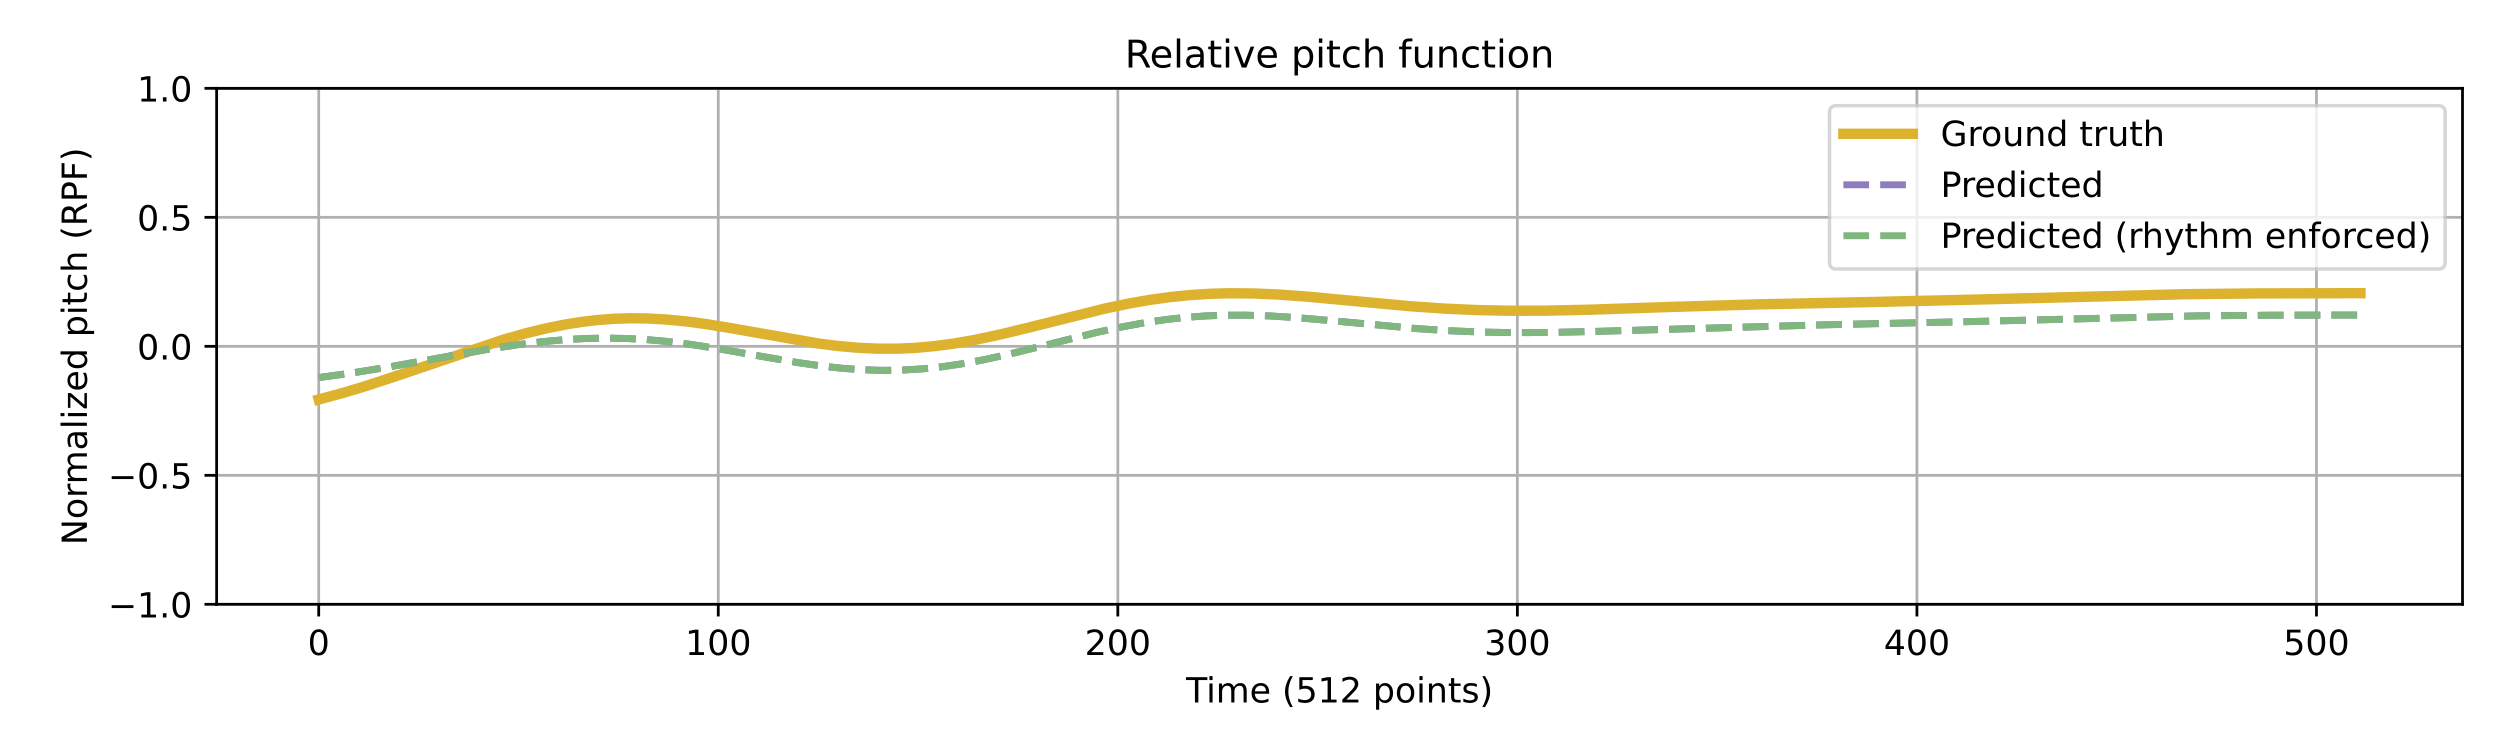
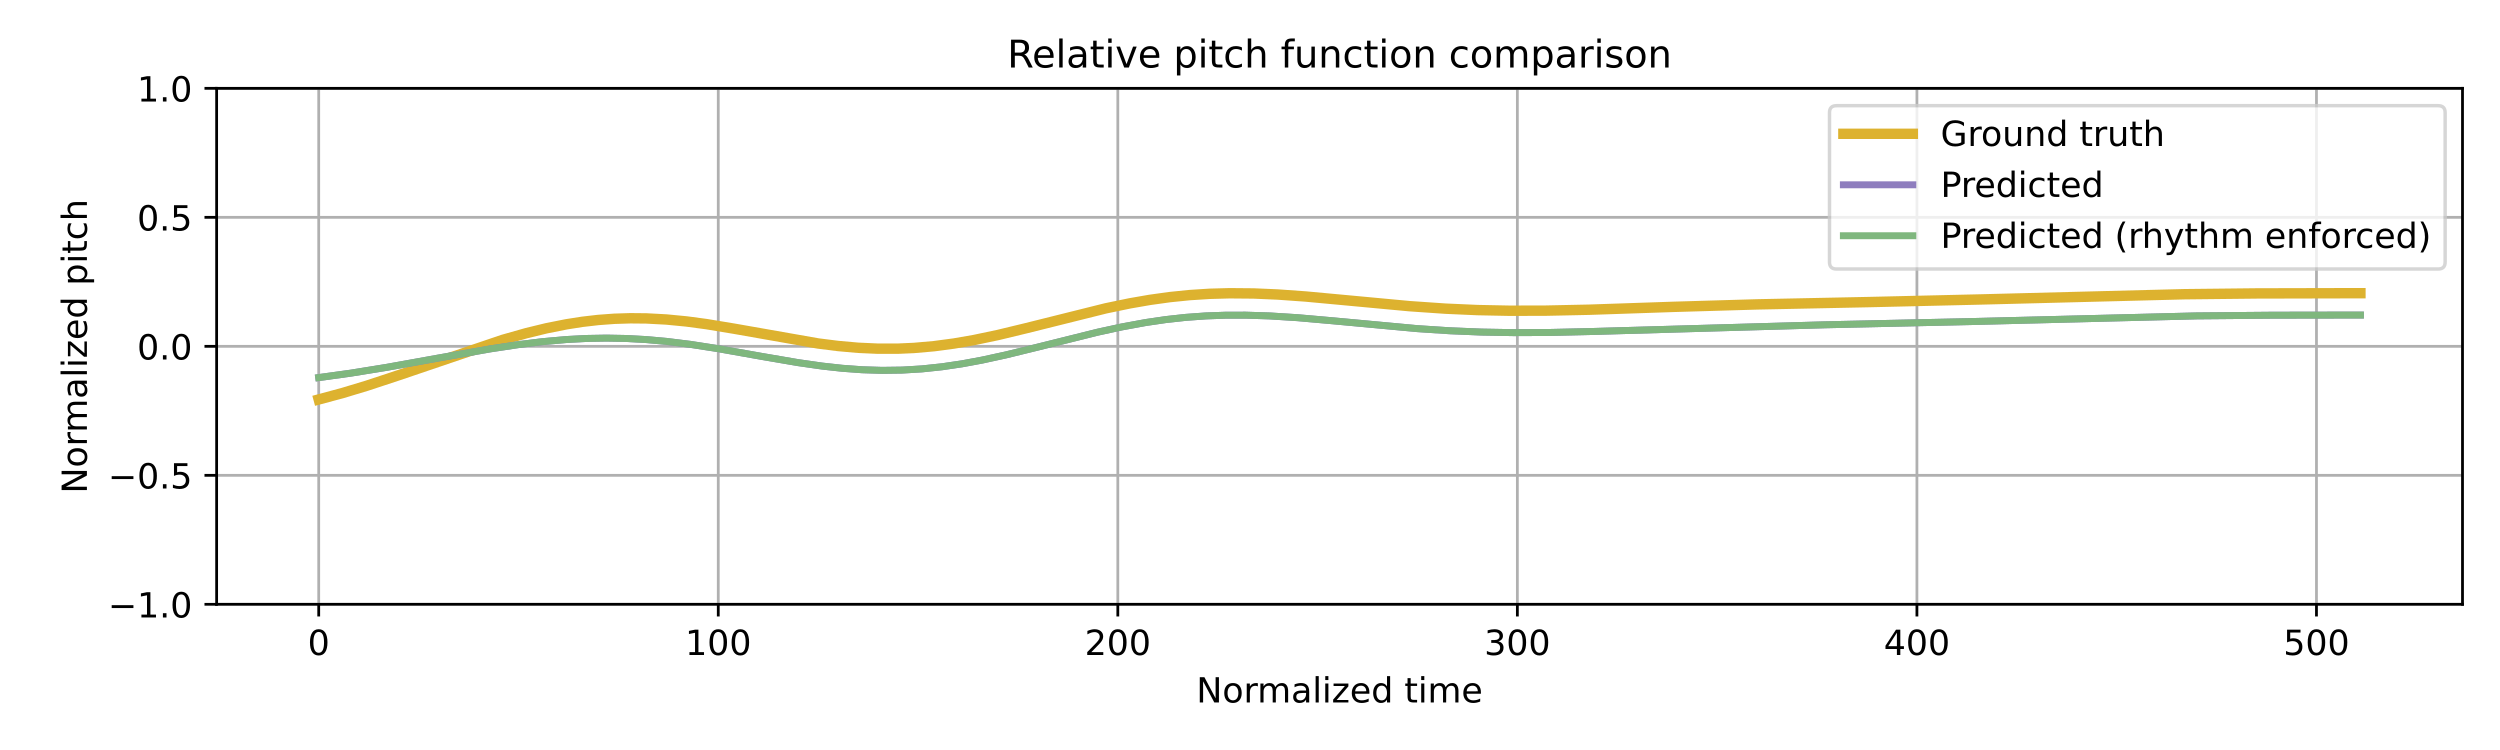
<svg xmlns="http://www.w3.org/2000/svg" xmlns:xlink="http://www.w3.org/1999/xlink" width="720pt" height="216pt" viewBox="0 0 720 216" version="1.1">
  <defs>
    <style type="text/css">*{stroke-linejoin: round; stroke-linecap: butt}</style>
  </defs>
  <g id="figure_1">
    <g id="patch_1">
      <path d="M 0 216  L 720 216  L 720 0  L 0 0  z " style="fill: #ffffff" />
    </g>
    <g id="axes_1">
      <g id="patch_2">
        <path d="M 62.39 174.04  L 709.2 174.04  L 709.2 25.44  L 62.39 25.44  z " style="fill: #ffffff" />
      </g>
      <g id="matplotlib.axis_1">
        <g id="xtick_1">
          <g id="line2d_1">
-             <path d="M 91.79 174.04  L 91.79 25.44  " clip-path="url(#p4e702e8327)" style="fill: none; stroke: #b0b0b0; stroke-width: 0.8; stroke-linecap: square" />
+             <path d="M 91.79 174.04  L 91.79 25.44  " clip-path="url(#pd044a31868)" style="fill: none; stroke: #b0b0b0; stroke-width: 0.8; stroke-linecap: square" />
          </g>
          <g id="line2d_2">
            <defs>
-               <path id="mba0b3859d7" d="M 0 0  L 0 3.5  " style="stroke: #000000; stroke-width: 0.8" />
-             </defs>
-             <g>
-               <use xlink:href="#mba0b3859d7" x="91.79" y="174.04" style="stroke: #000000; stroke-width: 0.8" />
+               <path id="m2a8ab12665" d="M 0 0  L 0 3.5  " style="stroke: #000000; stroke-width: 0.8" />
+             </defs>
+             <g>
+               <use xlink:href="#m2a8ab12665" x="91.79" y="174.04" style="stroke: #000000; stroke-width: 0.8" />
            </g>
          </g>
          <g id="text_1">
            <g transform="translate(88.60921 188.6384) scale(0.1 -0.1)">
              <defs>
                <path id="DejaVuSans-30" d="M 2034 4250  Q 1547 4250 1301 3770  Q 1056 3291 1056 2328  Q 1056 1369 1301 889  Q 1547 409 2034 409  Q 2525 409 2770 889  Q 3016 1369 3016 2328  Q 3016 3291 2770 3770  Q 2525 4250 2034 4250  z M 2034 4750  Q 2819 4750 3233 4129  Q 3647 3509 3647 2328  Q 3647 1150 3233 529  Q 2819 -91 2034 -91  Q 1250 -91 836 529  Q 422 1150 422 2328  Q 422 3509 836 4129  Q 1250 4750 2034 4750  z " transform="scale(0.015625)" />
              </defs>
              <use xlink:href="#DejaVuSans-30" />
            </g>
          </g>
        </g>
        <g id="xtick_2">
          <g id="line2d_3">
-             <path d="M 206.861 174.04  L 206.861 25.44  " clip-path="url(#p4e702e8327)" style="fill: none; stroke: #b0b0b0; stroke-width: 0.8; stroke-linecap: square" />
+             <path d="M 206.861 174.04  L 206.861 25.44  " clip-path="url(#pd044a31868)" style="fill: none; stroke: #b0b0b0; stroke-width: 0.8; stroke-linecap: square" />
          </g>
          <g id="line2d_4">
            <g>
-               <use xlink:href="#mba0b3859d7" x="206.861" y="174.04" style="stroke: #000000; stroke-width: 0.8" />
+               <use xlink:href="#m2a8ab12665" x="206.861" y="174.04" style="stroke: #000000; stroke-width: 0.8" />
            </g>
          </g>
          <g id="text_2">
            <g transform="translate(197.317 188.6384) scale(0.1 -0.1)">
              <defs>
                <path id="DejaVuSans-31" d="M 794 531  L 1825 531  L 1825 4091  L 703 3866  L 703 4441  L 1819 4666  L 2450 4666  L 2450 531  L 3481 531  L 3481 0  L 794 0  L 794 531  z " transform="scale(0.015625)" />
              </defs>
              <use xlink:href="#DejaVuSans-31" />
              <use xlink:href="#DejaVuSans-30" transform="translate(63.62305 0)" />
              <use xlink:href="#DejaVuSans-30" transform="translate(127.2461 0)" />
            </g>
          </g>
        </g>
        <g id="xtick_3">
          <g id="line2d_5">
-             <path d="M 321.931 174.04  L 321.931 25.44  " clip-path="url(#p4e702e8327)" style="fill: none; stroke: #b0b0b0; stroke-width: 0.8; stroke-linecap: square" />
+             <path d="M 321.931 174.04  L 321.931 25.44  " clip-path="url(#pd044a31868)" style="fill: none; stroke: #b0b0b0; stroke-width: 0.8; stroke-linecap: square" />
          </g>
          <g id="line2d_6">
            <g>
-               <use xlink:href="#mba0b3859d7" x="321.931" y="174.04" style="stroke: #000000; stroke-width: 0.8" />
+               <use xlink:href="#m2a8ab12665" x="321.931" y="174.04" style="stroke: #000000; stroke-width: 0.8" />
            </g>
          </g>
          <g id="text_3">
            <g transform="translate(312.3872 188.6384) scale(0.1 -0.1)">
              <defs>
                <path id="DejaVuSans-32" d="M 1228 531  L 3431 531  L 3431 0  L 469 0  L 469 531  Q 828 903 1448 1529  Q 2069 2156 2228 2338  Q 2531 2678 2651 2914  Q 2772 3150 2772 3378  Q 2772 3750 2511 3984  Q 2250 4219 1831 4219  Q 1534 4219 1204 4116  Q 875 4013 500 3803  L 500 4441  Q 881 4594 1212 4672  Q 1544 4750 1819 4750  Q 2544 4750 2975 4387  Q 3406 4025 3406 3419  Q 3406 3131 3298 2873  Q 3191 2616 2906 2266  Q 2828 2175 2409 1742  Q 1991 1309 1228 531  z " transform="scale(0.015625)" />
              </defs>
              <use xlink:href="#DejaVuSans-32" />
              <use xlink:href="#DejaVuSans-30" transform="translate(63.62305 0)" />
              <use xlink:href="#DejaVuSans-30" transform="translate(127.2461 0)" />
            </g>
          </g>
        </g>
        <g id="xtick_4">
          <g id="line2d_7">
-             <path d="M 437.001 174.04  L 437.001 25.44  " clip-path="url(#p4e702e8327)" style="fill: none; stroke: #b0b0b0; stroke-width: 0.8; stroke-linecap: square" />
+             <path d="M 437.001 174.04  L 437.001 25.44  " clip-path="url(#pd044a31868)" style="fill: none; stroke: #b0b0b0; stroke-width: 0.8; stroke-linecap: square" />
          </g>
          <g id="line2d_8">
            <g>
-               <use xlink:href="#mba0b3859d7" x="437.001" y="174.04" style="stroke: #000000; stroke-width: 0.8" />
+               <use xlink:href="#m2a8ab12665" x="437.001" y="174.04" style="stroke: #000000; stroke-width: 0.8" />
            </g>
          </g>
          <g id="text_4">
            <g transform="translate(427.4575 188.6384) scale(0.1 -0.1)">
              <defs>
                <path id="DejaVuSans-33" d="M 2597 2516  Q 3050 2419 3304 2112  Q 3559 1806 3559 1356  Q 3559 666 3084 287  Q 2609 -91 1734 -91  Q 1441 -91 1130 -33  Q 819 25 488 141  L 488 750  Q 750 597 1062 519  Q 1375 441 1716 441  Q 2309 441 2620 675  Q 2931 909 2931 1356  Q 2931 1769 2642 2001  Q 2353 2234 1838 2234  L 1294 2234  L 1294 2753  L 1863 2753  Q 2328 2753 2575 2939  Q 2822 3125 2822 3475  Q 2822 3834 2567 4026  Q 2313 4219 1838 4219  Q 1578 4219 1281 4162  Q 984 4106 628 3988  L 628 4550  Q 988 4650 1302 4700  Q 1616 4750 1894 4750  Q 2613 4750 3031 4423  Q 3450 4097 3450 3541  Q 3450 3153 3228 2886  Q 3006 2619 2597 2516  z " transform="scale(0.015625)" />
              </defs>
              <use xlink:href="#DejaVuSans-33" />
              <use xlink:href="#DejaVuSans-30" transform="translate(63.62305 0)" />
              <use xlink:href="#DejaVuSans-30" transform="translate(127.2461 0)" />
            </g>
          </g>
        </g>
        <g id="xtick_5">
          <g id="line2d_9">
-             <path d="M 552.072 174.04  L 552.072 25.44  " clip-path="url(#p4e702e8327)" style="fill: none; stroke: #b0b0b0; stroke-width: 0.8; stroke-linecap: square" />
+             <path d="M 552.072 174.04  L 552.072 25.44  " clip-path="url(#pd044a31868)" style="fill: none; stroke: #b0b0b0; stroke-width: 0.8; stroke-linecap: square" />
          </g>
          <g id="line2d_10">
            <g>
-               <use xlink:href="#mba0b3859d7" x="552.072" y="174.04" style="stroke: #000000; stroke-width: 0.8" />
+               <use xlink:href="#m2a8ab12665" x="552.072" y="174.04" style="stroke: #000000; stroke-width: 0.8" />
            </g>
          </g>
          <g id="text_5">
            <g transform="translate(542.5278 188.6384) scale(0.1 -0.1)">
              <defs>
                <path id="DejaVuSans-34" d="M 2419 4116  L 825 1625  L 2419 1625  L 2419 4116  z M 2253 4666  L 3047 4666  L 3047 1625  L 3713 1625  L 3713 1100  L 3047 1100  L 3047 0  L 2419 0  L 2419 1100  L 313 1100  L 313 1709  L 2253 4666  z " transform="scale(0.015625)" />
              </defs>
              <use xlink:href="#DejaVuSans-34" />
              <use xlink:href="#DejaVuSans-30" transform="translate(63.62305 0)" />
              <use xlink:href="#DejaVuSans-30" transform="translate(127.2461 0)" />
            </g>
          </g>
        </g>
        <g id="xtick_6">
          <g id="line2d_11">
-             <path d="M 667.142 174.04  L 667.142 25.44  " clip-path="url(#p4e702e8327)" style="fill: none; stroke: #b0b0b0; stroke-width: 0.8; stroke-linecap: square" />
+             <path d="M 667.142 174.04  L 667.142 25.44  " clip-path="url(#pd044a31868)" style="fill: none; stroke: #b0b0b0; stroke-width: 0.8; stroke-linecap: square" />
          </g>
          <g id="line2d_12">
            <g>
-               <use xlink:href="#mba0b3859d7" x="667.142" y="174.04" style="stroke: #000000; stroke-width: 0.8" />
+               <use xlink:href="#m2a8ab12665" x="667.142" y="174.04" style="stroke: #000000; stroke-width: 0.8" />
            </g>
          </g>
          <g id="text_6">
            <g transform="translate(657.5981 188.6384) scale(0.1 -0.1)">
              <defs>
                <path id="DejaVuSans-35" d="M 691 4666  L 3169 4666  L 3169 4134  L 1269 4134  L 1269 2991  Q 1406 3038 1543 3061  Q 1681 3084 1819 3084  Q 2600 3084 3056 2656  Q 3513 2228 3513 1497  Q 3513 744 3044 326  Q 2575 -91 1722 -91  Q 1428 -91 1123 -41  Q 819 9 494 109  L 494 744  Q 775 591 1075 516  Q 1375 441 1709 441  Q 2250 441 2565 725  Q 2881 1009 2881 1497  Q 2881 1984 2565 2268  Q 2250 2553 1709 2553  Q 1456 2553 1204 2497  Q 953 2441 691 2322  L 691 4666  z " transform="scale(0.015625)" />
              </defs>
              <use xlink:href="#DejaVuSans-35" />
              <use xlink:href="#DejaVuSans-30" transform="translate(63.62305 0)" />
              <use xlink:href="#DejaVuSans-30" transform="translate(127.2461 0)" />
            </g>
          </g>
        </g>
        <g id="text_7">
-           <g transform="translate(341.5817 202.3166) scale(0.1 -0.1)">
-             <defs>
-               <path id="DejaVuSans-54" d="M -19 4666  L 3928 4666  L 3928 4134  L 2272 4134  L 2272 0  L 1638 0  L 1638 4134  L -19 4134  L -19 4666  z " transform="scale(0.015625)" />
+           <g transform="translate(344.5544 202.3166) scale(0.1 -0.1)">
+             <defs>
+               <path id="DejaVuSans-4e" d="M 628 4666  L 1478 4666  L 3547 763  L 3547 4666  L 4159 4666  L 4159 0  L 3309 0  L 1241 3903  L 1241 0  L 628 0  L 628 4666  z " transform="scale(0.015625)" />
+               <path id="DejaVuSans-6f" d="M 1959 3097  Q 1497 3097 1228 2736  Q 959 2375 959 1747  Q 959 1119 1226 758  Q 1494 397 1959 397  Q 2419 397 2687 759  Q 2956 1122 2956 1747  Q 2956 2369 2687 2733  Q 2419 3097 1959 3097  z M 1959 3584  Q 2709 3584 3137 3096  Q 3566 2609 3566 1747  Q 3566 888 3137 398  Q 2709 -91 1959 -91  Q 1206 -91 779 398  Q 353 888 353 1747  Q 353 2609 779 3096  Q 1206 3584 1959 3584  z " transform="scale(0.015625)" />
+               <path id="DejaVuSans-72" d="M 2631 2963  Q 2534 3019 2420 3045  Q 2306 3072 2169 3072  Q 1681 3072 1420 2755  Q 1159 2438 1159 1844  L 1159 0  L 581 0  L 581 3500  L 1159 3500  L 1159 2956  Q 1341 3275 1631 3429  Q 1922 3584 2338 3584  Q 2397 3584 2469 3576  Q 2541 3569 2628 3553  L 2631 2963  z " transform="scale(0.015625)" />
+               <path id="DejaVuSans-6d" d="M 3328 2828  Q 3544 3216 3844 3400  Q 4144 3584 4550 3584  Q 5097 3584 5394 3201  Q 5691 2819 5691 2113  L 5691 0  L 5113 0  L 5113 2094  Q 5113 2597 4934 2840  Q 4756 3084 4391 3084  Q 3944 3084 3684 2787  Q 3425 2491 3425 1978  L 3425 0  L 2847 0  L 2847 2094  Q 2847 2600 2669 2842  Q 2491 3084 2119 3084  Q 1678 3084 1418 2786  Q 1159 2488 1159 1978  L 1159 0  L 581 0  L 581 3500  L 1159 3500  L 1159 2956  Q 1356 3278 1631 3431  Q 1906 3584 2284 3584  Q 2666 3584 2933 3390  Q 3200 3197 3328 2828  z " transform="scale(0.015625)" />
+               <path id="DejaVuSans-61" d="M 2194 1759  Q 1497 1759 1228 1600  Q 959 1441 959 1056  Q 959 750 1161 570  Q 1363 391 1709 391  Q 2188 391 2477 730  Q 2766 1069 2766 1631  L 2766 1759  L 2194 1759  z M 3341 1997  L 3341 0  L 2766 0  L 2766 531  Q 2569 213 2275 61  Q 1981 -91 1556 -91  Q 1019 -91 701 211  Q 384 513 384 1019  Q 384 1609 779 1909  Q 1175 2209 1959 2209  L 2766 2209  L 2766 2266  Q 2766 2663 2505 2880  Q 2244 3097 1772 3097  Q 1472 3097 1187 3025  Q 903 2953 641 2809  L 641 3341  Q 956 3463 1253 3523  Q 1550 3584 1831 3584  Q 2591 3584 2966 3190  Q 3341 2797 3341 1997  z " transform="scale(0.015625)" />
+               <path id="DejaVuSans-6c" d="M 603 4863  L 1178 4863  L 1178 0  L 603 0  L 603 4863  z " transform="scale(0.015625)" />
              <path id="DejaVuSans-69" d="M 603 3500  L 1178 3500  L 1178 0  L 603 0  L 603 3500  z M 603 4863  L 1178 4863  L 1178 4134  L 603 4134  L 603 4863  z " transform="scale(0.015625)" />
-               <path id="DejaVuSans-6d" d="M 3328 2828  Q 3544 3216 3844 3400  Q 4144 3584 4550 3584  Q 5097 3584 5394 3201  Q 5691 2819 5691 2113  L 5691 0  L 5113 0  L 5113 2094  Q 5113 2597 4934 2840  Q 4756 3084 4391 3084  Q 3944 3084 3684 2787  Q 3425 2491 3425 1978  L 3425 0  L 2847 0  L 2847 2094  Q 2847 2600 2669 2842  Q 2491 3084 2119 3084  Q 1678 3084 1418 2786  Q 1159 2488 1159 1978  L 1159 0  L 581 0  L 581 3500  L 1159 3500  L 1159 2956  Q 1356 3278 1631 3431  Q 1906 3584 2284 3584  Q 2666 3584 2933 3390  Q 3200 3197 3328 2828  z " transform="scale(0.015625)" />
+               <path id="DejaVuSans-7a" d="M 353 3500  L 3084 3500  L 3084 2975  L 922 459  L 3084 459  L 3084 0  L 275 0  L 275 525  L 2438 3041  L 353 3041  L 353 3500  z " transform="scale(0.015625)" />
              <path id="DejaVuSans-65" d="M 3597 1894  L 3597 1613  L 953 1613  Q 991 1019 1311 708  Q 1631 397 2203 397  Q 2534 397 2845 478  Q 3156 559 3463 722  L 3463 178  Q 3153 47 2828 -22  Q 2503 -91 2169 -91  Q 1331 -91 842 396  Q 353 884 353 1716  Q 353 2575 817 3079  Q 1281 3584 2069 3584  Q 2775 3584 3186 3129  Q 3597 2675 3597 1894  z M 3022 2063  Q 3016 2534 2758 2815  Q 2500 3097 2075 3097  Q 1594 3097 1305 2825  Q 1016 2553 972 2059  L 3022 2063  z " transform="scale(0.015625)" />
+               <path id="DejaVuSans-64" d="M 2906 2969  L 2906 4863  L 3481 4863  L 3481 0  L 2906 0  L 2906 525  Q 2725 213 2448 61  Q 2172 -91 1784 -91  Q 1150 -91 751 415  Q 353 922 353 1747  Q 353 2572 751 3078  Q 1150 3584 1784 3584  Q 2172 3584 2448 3432  Q 2725 3281 2906 2969  z M 947 1747  Q 947 1113 1208 752  Q 1469 391 1925 391  Q 2381 391 2643 752  Q 2906 1113 2906 1747  Q 2906 2381 2643 2742  Q 2381 3103 1925 3103  Q 1469 3103 1208 2742  Q 947 2381 947 1747  z " transform="scale(0.015625)" />
              <path id="DejaVuSans-20" transform="scale(0.015625)" />
-               <path id="DejaVuSans-28" d="M 1984 4856  Q 1566 4138 1362 3434  Q 1159 2731 1159 2009  Q 1159 1288 1364 580  Q 1569 -128 1984 -844  L 1484 -844  Q 1016 -109 783 600  Q 550 1309 550 2009  Q 550 2706 781 3412  Q 1013 4119 1484 4856  L 1984 4856  z " transform="scale(0.015625)" />
-               <path id="DejaVuSans-70" d="M 1159 525  L 1159 -1331  L 581 -1331  L 581 3500  L 1159 3500  L 1159 2969  Q 1341 3281 1617 3432  Q 1894 3584 2278 3584  Q 2916 3584 3314 3078  Q 3713 2572 3713 1747  Q 3713 922 3314 415  Q 2916 -91 2278 -91  Q 1894 -91 1617 61  Q 1341 213 1159 525  z M 3116 1747  Q 3116 2381 2855 2742  Q 2594 3103 2138 3103  Q 1681 3103 1420 2742  Q 1159 2381 1159 1747  Q 1159 1113 1420 752  Q 1681 391 2138 391  Q 2594 391 2855 752  Q 3116 1113 3116 1747  z " transform="scale(0.015625)" />
-               <path id="DejaVuSans-6f" d="M 1959 3097  Q 1497 3097 1228 2736  Q 959 2375 959 1747  Q 959 1119 1226 758  Q 1494 397 1959 397  Q 2419 397 2687 759  Q 2956 1122 2956 1747  Q 2956 2369 2687 2733  Q 2419 3097 1959 3097  z M 1959 3584  Q 2709 3584 3137 3096  Q 3566 2609 3566 1747  Q 3566 888 3137 398  Q 2709 -91 1959 -91  Q 1206 -91 779 398  Q 353 888 353 1747  Q 353 2609 779 3096  Q 1206 3584 1959 3584  z " transform="scale(0.015625)" />
-               <path id="DejaVuSans-6e" d="M 3513 2113  L 3513 0  L 2938 0  L 2938 2094  Q 2938 2591 2744 2837  Q 2550 3084 2163 3084  Q 1697 3084 1428 2787  Q 1159 2491 1159 1978  L 1159 0  L 581 0  L 581 3500  L 1159 3500  L 1159 2956  Q 1366 3272 1645 3428  Q 1925 3584 2291 3584  Q 2894 3584 3203 3211  Q 3513 2838 3513 2113  z " transform="scale(0.015625)" />
              <path id="DejaVuSans-74" d="M 1172 4494  L 1172 3500  L 2356 3500  L 2356 3053  L 1172 3053  L 1172 1153  Q 1172 725 1289 603  Q 1406 481 1766 481  L 2356 481  L 2356 0  L 1766 0  Q 1100 0 847 248  Q 594 497 594 1153  L 594 3053  L 172 3053  L 172 3500  L 594 3500  L 594 4494  L 1172 4494  z " transform="scale(0.015625)" />
-               <path id="DejaVuSans-73" d="M 2834 3397  L 2834 2853  Q 2591 2978 2328 3040  Q 2066 3103 1784 3103  Q 1356 3103 1142 2972  Q 928 2841 928 2578  Q 928 2378 1081 2264  Q 1234 2150 1697 2047  L 1894 2003  Q 2506 1872 2764 1633  Q 3022 1394 3022 966  Q 3022 478 2636 193  Q 2250 -91 1575 -91  Q 1294 -91 989 -36  Q 684 19 347 128  L 347 722  Q 666 556 975 473  Q 1284 391 1588 391  Q 1994 391 2212 530  Q 2431 669 2431 922  Q 2431 1156 2273 1281  Q 2116 1406 1581 1522  L 1381 1569  Q 847 1681 609 1914  Q 372 2147 372 2553  Q 372 3047 722 3315  Q 1072 3584 1716 3584  Q 2034 3584 2315 3537  Q 2597 3491 2834 3397  z " transform="scale(0.015625)" />
-               <path id="DejaVuSans-29" d="M 513 4856  L 1013 4856  Q 1481 4119 1714 3412  Q 1947 2706 1947 2009  Q 1947 1309 1714 600  Q 1481 -109 1013 -844  L 513 -844  Q 928 -128 1133 580  Q 1338 1288 1338 2009  Q 1338 2731 1133 3434  Q 928 4138 513 4856  z " transform="scale(0.015625)" />
-             </defs>
-             <use xlink:href="#DejaVuSans-54" />
-             <use xlink:href="#DejaVuSans-69" transform="translate(57.95898 0)" />
-             <use xlink:href="#DejaVuSans-6d" transform="translate(85.74219 0)" />
-             <use xlink:href="#DejaVuSans-65" transform="translate(183.1543 0)" />
-             <use xlink:href="#DejaVuSans-20" transform="translate(244.6777 0)" />
-             <use xlink:href="#DejaVuSans-28" transform="translate(276.4648 0)" />
-             <use xlink:href="#DejaVuSans-35" transform="translate(315.4785 0)" />
-             <use xlink:href="#DejaVuSans-31" transform="translate(379.1016 0)" />
-             <use xlink:href="#DejaVuSans-32" transform="translate(442.7246 0)" />
-             <use xlink:href="#DejaVuSans-20" transform="translate(506.3477 0)" />
-             <use xlink:href="#DejaVuSans-70" transform="translate(538.1348 0)" />
-             <use xlink:href="#DejaVuSans-6f" transform="translate(601.6113 0)" />
-             <use xlink:href="#DejaVuSans-69" transform="translate(662.793 0)" />
-             <use xlink:href="#DejaVuSans-6e" transform="translate(690.5762 0)" />
-             <use xlink:href="#DejaVuSans-74" transform="translate(753.9551 0)" />
-             <use xlink:href="#DejaVuSans-73" transform="translate(793.1641 0)" />
-             <use xlink:href="#DejaVuSans-29" transform="translate(845.2637 0)" />
+             </defs>
+             <use xlink:href="#DejaVuSans-4e" />
+             <use xlink:href="#DejaVuSans-6f" transform="translate(74.80469 0)" />
+             <use xlink:href="#DejaVuSans-72" transform="translate(135.9863 0)" />
+             <use xlink:href="#DejaVuSans-6d" transform="translate(175.3496 0)" />
+             <use xlink:href="#DejaVuSans-61" transform="translate(272.7617 0)" />
+             <use xlink:href="#DejaVuSans-6c" transform="translate(334.041 0)" />
+             <use xlink:href="#DejaVuSans-69" transform="translate(361.8242 0)" />
+             <use xlink:href="#DejaVuSans-7a" transform="translate(389.6074 0)" />
+             <use xlink:href="#DejaVuSans-65" transform="translate(442.0977 0)" />
+             <use xlink:href="#DejaVuSans-64" transform="translate(503.6211 0)" />
+             <use xlink:href="#DejaVuSans-20" transform="translate(567.0977 0)" />
+             <use xlink:href="#DejaVuSans-74" transform="translate(598.8848 0)" />
+             <use xlink:href="#DejaVuSans-69" transform="translate(638.0938 0)" />
+             <use xlink:href="#DejaVuSans-6d" transform="translate(665.877 0)" />
+             <use xlink:href="#DejaVuSans-65" transform="translate(763.2891 0)" />
          </g>
        </g>
      </g>
      <g id="matplotlib.axis_2">
        <g id="ytick_1">
          <g id="line2d_13">
-             <path d="M 62.39 174.04  L 709.2 174.04  " clip-path="url(#p4e702e8327)" style="fill: none; stroke: #b0b0b0; stroke-width: 0.8; stroke-linecap: square" />
+             <path d="M 62.39 174.04  L 709.2 174.04  " clip-path="url(#pd044a31868)" style="fill: none; stroke: #b0b0b0; stroke-width: 0.8; stroke-linecap: square" />
          </g>
          <g id="line2d_14">
            <defs>
-               <path id="m518d7febcf" d="M 0 0  L -3.5 0  " style="stroke: #000000; stroke-width: 0.8" />
-             </defs>
-             <g>
-               <use xlink:href="#m518d7febcf" x="62.39" y="174.04" style="stroke: #000000; stroke-width: 0.8" />
+               <path id="ma031abd3ac" d="M 0 0  L -3.5 0  " style="stroke: #000000; stroke-width: 0.8" />
+             </defs>
+             <g>
+               <use xlink:href="#ma031abd3ac" x="62.39" y="174.04" style="stroke: #000000; stroke-width: 0.8" />
            </g>
          </g>
          <g id="text_8">
            <g transform="translate(31.10719 177.8392) scale(0.1 -0.1)">
              <defs>
                <path id="DejaVuSans-2212" d="M 678 2272  L 4684 2272  L 4684 1741  L 678 1741  L 678 2272  z " transform="scale(0.015625)" />
                <path id="DejaVuSans-2e" d="M 684 794  L 1344 794  L 1344 0  L 684 0  L 684 794  z " transform="scale(0.015625)" />
              </defs>
              <use xlink:href="#DejaVuSans-2212" />
              <use xlink:href="#DejaVuSans-31" transform="translate(83.78906 0)" />
              <use xlink:href="#DejaVuSans-2e" transform="translate(147.4121 0)" />
              <use xlink:href="#DejaVuSans-30" transform="translate(179.1992 0)" />
            </g>
          </g>
        </g>
        <g id="ytick_2">
          <g id="line2d_15">
-             <path d="M 62.39 136.89  L 709.2 136.89  " clip-path="url(#p4e702e8327)" style="fill: none; stroke: #b0b0b0; stroke-width: 0.8; stroke-linecap: square" />
+             <path d="M 62.39 136.89  L 709.2 136.89  " clip-path="url(#pd044a31868)" style="fill: none; stroke: #b0b0b0; stroke-width: 0.8; stroke-linecap: square" />
          </g>
          <g id="line2d_16">
            <g>
-               <use xlink:href="#m518d7febcf" x="62.39" y="136.89" style="stroke: #000000; stroke-width: 0.8" />
+               <use xlink:href="#ma031abd3ac" x="62.39" y="136.89" style="stroke: #000000; stroke-width: 0.8" />
            </g>
          </g>
          <g id="text_9">
            <g transform="translate(31.10719 140.6892) scale(0.1 -0.1)">
              <use xlink:href="#DejaVuSans-2212" />
              <use xlink:href="#DejaVuSans-30" transform="translate(83.78906 0)" />
              <use xlink:href="#DejaVuSans-2e" transform="translate(147.4121 0)" />
              <use xlink:href="#DejaVuSans-35" transform="translate(179.1992 0)" />
            </g>
          </g>
        </g>
        <g id="ytick_3">
          <g id="line2d_17">
-             <path d="M 62.39 99.74  L 709.2 99.74  " clip-path="url(#p4e702e8327)" style="fill: none; stroke: #b0b0b0; stroke-width: 0.8; stroke-linecap: square" />
+             <path d="M 62.39 99.74  L 709.2 99.74  " clip-path="url(#pd044a31868)" style="fill: none; stroke: #b0b0b0; stroke-width: 0.8; stroke-linecap: square" />
          </g>
          <g id="line2d_18">
            <g>
-               <use xlink:href="#m518d7febcf" x="62.39" y="99.74" style="stroke: #000000; stroke-width: 0.8" />
+               <use xlink:href="#ma031abd3ac" x="62.39" y="99.74" style="stroke: #000000; stroke-width: 0.8" />
            </g>
          </g>
          <g id="text_10">
            <g transform="translate(39.48687 103.5392) scale(0.1 -0.1)">
              <use xlink:href="#DejaVuSans-30" />
              <use xlink:href="#DejaVuSans-2e" transform="translate(63.62305 0)" />
              <use xlink:href="#DejaVuSans-30" transform="translate(95.41016 0)" />
            </g>
          </g>
        </g>
        <g id="ytick_4">
          <g id="line2d_19">
-             <path d="M 62.39 62.59  L 709.2 62.59  " clip-path="url(#p4e702e8327)" style="fill: none; stroke: #b0b0b0; stroke-width: 0.8; stroke-linecap: square" />
+             <path d="M 62.39 62.59  L 709.2 62.59  " clip-path="url(#pd044a31868)" style="fill: none; stroke: #b0b0b0; stroke-width: 0.8; stroke-linecap: square" />
          </g>
          <g id="line2d_20">
            <g>
-               <use xlink:href="#m518d7febcf" x="62.39" y="62.59" style="stroke: #000000; stroke-width: 0.8" />
+               <use xlink:href="#ma031abd3ac" x="62.39" y="62.59" style="stroke: #000000; stroke-width: 0.8" />
            </g>
          </g>
          <g id="text_11">
            <g transform="translate(39.48687 66.38922) scale(0.1 -0.1)">
              <use xlink:href="#DejaVuSans-30" />
              <use xlink:href="#DejaVuSans-2e" transform="translate(63.62305 0)" />
              <use xlink:href="#DejaVuSans-35" transform="translate(95.41016 0)" />
            </g>
          </g>
        </g>
        <g id="ytick_5">
          <g id="line2d_21">
-             <path d="M 62.39 25.44  L 709.2 25.44  " clip-path="url(#p4e702e8327)" style="fill: none; stroke: #b0b0b0; stroke-width: 0.8; stroke-linecap: square" />
+             <path d="M 62.39 25.44  L 709.2 25.44  " clip-path="url(#pd044a31868)" style="fill: none; stroke: #b0b0b0; stroke-width: 0.8; stroke-linecap: square" />
          </g>
          <g id="line2d_22">
            <g>
-               <use xlink:href="#m518d7febcf" x="62.39" y="25.44" style="stroke: #000000; stroke-width: 0.8" />
+               <use xlink:href="#ma031abd3ac" x="62.39" y="25.44" style="stroke: #000000; stroke-width: 0.8" />
            </g>
          </g>
          <g id="text_12">
            <g transform="translate(39.48687 29.23922) scale(0.1 -0.1)">
              <use xlink:href="#DejaVuSans-31" />
              <use xlink:href="#DejaVuSans-2e" transform="translate(63.62305 0)" />
              <use xlink:href="#DejaVuSans-30" transform="translate(95.41016 0)" />
            </g>
          </g>
        </g>
        <g id="text_13">
-           <g transform="translate(25.0275 156.9814) rotate(-90) scale(0.1 -0.1)">
-             <defs>
-               <path id="DejaVuSans-4e" d="M 628 4666  L 1478 4666  L 3547 763  L 3547 4666  L 4159 4666  L 4159 0  L 3309 0  L 1241 3903  L 1241 0  L 628 0  L 628 4666  z " transform="scale(0.015625)" />
-               <path id="DejaVuSans-72" d="M 2631 2963  Q 2534 3019 2420 3045  Q 2306 3072 2169 3072  Q 1681 3072 1420 2755  Q 1159 2438 1159 1844  L 1159 0  L 581 0  L 581 3500  L 1159 3500  L 1159 2956  Q 1341 3275 1631 3429  Q 1922 3584 2338 3584  Q 2397 3584 2469 3576  Q 2541 3569 2628 3553  L 2631 2963  z " transform="scale(0.015625)" />
-               <path id="DejaVuSans-61" d="M 2194 1759  Q 1497 1759 1228 1600  Q 959 1441 959 1056  Q 959 750 1161 570  Q 1363 391 1709 391  Q 2188 391 2477 730  Q 2766 1069 2766 1631  L 2766 1759  L 2194 1759  z M 3341 1997  L 3341 0  L 2766 0  L 2766 531  Q 2569 213 2275 61  Q 1981 -91 1556 -91  Q 1019 -91 701 211  Q 384 513 384 1019  Q 384 1609 779 1909  Q 1175 2209 1959 2209  L 2766 2209  L 2766 2266  Q 2766 2663 2505 2880  Q 2244 3097 1772 3097  Q 1472 3097 1187 3025  Q 903 2953 641 2809  L 641 3341  Q 956 3463 1253 3523  Q 1550 3584 1831 3584  Q 2591 3584 2966 3190  Q 3341 2797 3341 1997  z " transform="scale(0.015625)" />
-               <path id="DejaVuSans-6c" d="M 603 4863  L 1178 4863  L 1178 0  L 603 0  L 603 4863  z " transform="scale(0.015625)" />
-               <path id="DejaVuSans-7a" d="M 353 3500  L 3084 3500  L 3084 2975  L 922 459  L 3084 459  L 3084 0  L 275 0  L 275 525  L 2438 3041  L 353 3041  L 353 3500  z " transform="scale(0.015625)" />
-               <path id="DejaVuSans-64" d="M 2906 2969  L 2906 4863  L 3481 4863  L 3481 0  L 2906 0  L 2906 525  Q 2725 213 2448 61  Q 2172 -91 1784 -91  Q 1150 -91 751 415  Q 353 922 353 1747  Q 353 2572 751 3078  Q 1150 3584 1784 3584  Q 2172 3584 2448 3432  Q 2725 3281 2906 2969  z M 947 1747  Q 947 1113 1208 752  Q 1469 391 1925 391  Q 2381 391 2643 752  Q 2906 1113 2906 1747  Q 2906 2381 2643 2742  Q 2381 3103 1925 3103  Q 1469 3103 1208 2742  Q 947 2381 947 1747  z " transform="scale(0.015625)" />
+           <g transform="translate(25.0275 142.1259) rotate(-90) scale(0.1 -0.1)">
+             <defs>
+               <path id="DejaVuSans-70" d="M 1159 525  L 1159 -1331  L 581 -1331  L 581 3500  L 1159 3500  L 1159 2969  Q 1341 3281 1617 3432  Q 1894 3584 2278 3584  Q 2916 3584 3314 3078  Q 3713 2572 3713 1747  Q 3713 922 3314 415  Q 2916 -91 2278 -91  Q 1894 -91 1617 61  Q 1341 213 1159 525  z M 3116 1747  Q 3116 2381 2855 2742  Q 2594 3103 2138 3103  Q 1681 3103 1420 2742  Q 1159 2381 1159 1747  Q 1159 1113 1420 752  Q 1681 391 2138 391  Q 2594 391 2855 752  Q 3116 1113 3116 1747  z " transform="scale(0.015625)" />
              <path id="DejaVuSans-63" d="M 3122 3366  L 3122 2828  Q 2878 2963 2633 3030  Q 2388 3097 2138 3097  Q 1578 3097 1268 2742  Q 959 2388 959 1747  Q 959 1106 1268 751  Q 1578 397 2138 397  Q 2388 397 2633 464  Q 2878 531 3122 666  L 3122 134  Q 2881 22 2623 -34  Q 2366 -91 2075 -91  Q 1284 -91 818 406  Q 353 903 353 1747  Q 353 2603 823 3093  Q 1294 3584 2113 3584  Q 2378 3584 2631 3529  Q 2884 3475 3122 3366  z " transform="scale(0.015625)" />
              <path id="DejaVuSans-68" d="M 3513 2113  L 3513 0  L 2938 0  L 2938 2094  Q 2938 2591 2744 2837  Q 2550 3084 2163 3084  Q 1697 3084 1428 2787  Q 1159 2491 1159 1978  L 1159 0  L 581 0  L 581 4863  L 1159 4863  L 1159 2956  Q 1366 3272 1645 3428  Q 1925 3584 2291 3584  Q 2894 3584 3203 3211  Q 3513 2838 3513 2113  z " transform="scale(0.015625)" />
-               <path id="DejaVuSans-52" d="M 2841 2188  Q 3044 2119 3236 1894  Q 3428 1669 3622 1275  L 4263 0  L 3584 0  L 2988 1197  Q 2756 1666 2539 1819  Q 2322 1972 1947 1972  L 1259 1972  L 1259 0  L 628 0  L 628 4666  L 2053 4666  Q 2853 4666 3247 4331  Q 3641 3997 3641 3322  Q 3641 2881 3436 2590  Q 3231 2300 2841 2188  z M 1259 4147  L 1259 2491  L 2053 2491  Q 2509 2491 2742 2702  Q 2975 2913 2975 3322  Q 2975 3731 2742 3939  Q 2509 4147 2053 4147  L 1259 4147  z " transform="scale(0.015625)" />
-               <path id="DejaVuSans-50" d="M 1259 4147  L 1259 2394  L 2053 2394  Q 2494 2394 2734 2622  Q 2975 2850 2975 3272  Q 2975 3691 2734 3919  Q 2494 4147 2053 4147  L 1259 4147  z M 628 4666  L 2053 4666  Q 2838 4666 3239 4311  Q 3641 3956 3641 3272  Q 3641 2581 3239 2228  Q 2838 1875 2053 1875  L 1259 1875  L 1259 0  L 628 0  L 628 4666  z " transform="scale(0.015625)" />
-               <path id="DejaVuSans-46" d="M 628 4666  L 3309 4666  L 3309 4134  L 1259 4134  L 1259 2759  L 3109 2759  L 3109 2228  L 1259 2228  L 1259 0  L 628 0  L 628 4666  z " transform="scale(0.015625)" />
            </defs>
            <use xlink:href="#DejaVuSans-4e" />
            <use xlink:href="#DejaVuSans-6f" transform="translate(74.80469 0)" />
            <use xlink:href="#DejaVuSans-72" transform="translate(135.9863 0)" />
            <use xlink:href="#DejaVuSans-6d" transform="translate(175.3496 0)" />
            <use xlink:href="#DejaVuSans-61" transform="translate(272.7617 0)" />
            <use xlink:href="#DejaVuSans-6c" transform="translate(334.041 0)" />
            <use xlink:href="#DejaVuSans-69" transform="translate(361.8242 0)" />
            <use xlink:href="#DejaVuSans-7a" transform="translate(389.6074 0)" />
            <use xlink:href="#DejaVuSans-65" transform="translate(442.0977 0)" />
            <use xlink:href="#DejaVuSans-64" transform="translate(503.6211 0)" />
            <use xlink:href="#DejaVuSans-20" transform="translate(567.0977 0)" />
            <use xlink:href="#DejaVuSans-70" transform="translate(598.8848 0)" />
            <use xlink:href="#DejaVuSans-69" transform="translate(662.3613 0)" />
            <use xlink:href="#DejaVuSans-74" transform="translate(690.1445 0)" />
            <use xlink:href="#DejaVuSans-63" transform="translate(729.3535 0)" />
            <use xlink:href="#DejaVuSans-68" transform="translate(784.334 0)" />
-             <use xlink:href="#DejaVuSans-20" transform="translate(847.7129 0)" />
-             <use xlink:href="#DejaVuSans-28" transform="translate(879.5 0)" />
-             <use xlink:href="#DejaVuSans-52" transform="translate(918.5137 0)" />
-             <use xlink:href="#DejaVuSans-50" transform="translate(987.9961 0)" />
-             <use xlink:href="#DejaVuSans-46" transform="translate(1048.299 0)" />
-             <use xlink:href="#DejaVuSans-29" transform="translate(1105.818 0)" />
          </g>
        </g>
      </g>
      <g id="line2d_23">
-         <path d="M 91.79 115.042  L 98.695 113.182  L 105.599 111.101  L 114.805 108.064  L 144.723 97.896  L 151.627 95.941  L 157.381 94.544  L 163.134 93.397  L 167.737 92.677  L 172.34 92.146  L 176.942 91.807  L 181.545 91.662  L 186.148 91.707  L 191.902 92.014  L 197.655 92.571  L 203.409 93.34  L 211.464 94.672  L 235.628 98.924  L 241.382 99.65  L 247.135 100.161  L 252.889 100.423  L 258.642 100.416  L 263.245 100.209  L 268.999 99.702  L 274.752 98.935  L 280.506 97.935  L 287.41 96.483  L 295.465 94.541  L 318.479 88.8  L 325.383 87.369  L 331.137 86.368  L 336.89 85.569  L 342.644 84.984  L 348.397 84.615  L 354.151 84.457  L 361.055 84.519  L 367.959 84.818  L 376.014 85.393  L 387.521 86.46  L 405.932 88.177  L 416.289 88.893  L 425.494 89.302  L 434.7 89.49  L 445.056 89.469  L 457.714 89.198  L 481.879 88.377  L 506.043 87.664  L 538.263 86.998  L 570.483 86.242  L 629.169 84.735  L 649.881 84.507  L 678.649 84.438  L 679.8 84.438  L 679.8 84.438  " clip-path="url(#p4e702e8327)" style="fill: none; stroke: #ddb22f; stroke-width: 3; stroke-linecap: square" />
+         <path d="M 91.79 115.042  L 98.695 113.182  L 105.599 111.101  L 114.805 108.064  L 144.723 97.896  L 151.627 95.941  L 157.381 94.544  L 163.134 93.397  L 167.737 92.677  L 172.34 92.146  L 176.942 91.807  L 181.545 91.662  L 186.148 91.707  L 191.902 92.014  L 197.655 92.571  L 203.409 93.34  L 211.464 94.672  L 235.628 98.924  L 241.382 99.65  L 247.135 100.161  L 252.889 100.423  L 258.642 100.416  L 263.245 100.209  L 268.999 99.702  L 274.752 98.935  L 280.506 97.935  L 287.41 96.483  L 295.465 94.541  L 318.479 88.8  L 325.383 87.369  L 331.137 86.368  L 336.89 85.569  L 342.644 84.984  L 348.397 84.615  L 354.151 84.457  L 361.055 84.519  L 367.959 84.818  L 376.014 85.393  L 387.521 86.46  L 405.932 88.177  L 416.289 88.893  L 425.494 89.302  L 434.7 89.49  L 445.056 89.469  L 457.714 89.198  L 481.879 88.377  L 506.043 87.664  L 538.263 86.998  L 570.483 86.242  L 629.169 84.735  L 649.881 84.507  L 678.649 84.438  L 679.8 84.438  L 679.8 84.438  " clip-path="url(#pd044a31868)" style="fill: none; stroke: #ddb22f; stroke-width: 3; stroke-linecap: square" />
      </g>
      <g id="line2d_24">
-         <path d="M 91.79 108.746  L 100.996 107.474  L 111.352 105.799  L 126.312 103.106  L 141.271 100.466  L 149.326 99.249  L 156.23 98.401  L 163.134 97.785  L 168.888 97.478  L 174.641 97.374  L 180.395 97.482  L 186.148 97.8  L 191.902 98.317  L 198.806 99.171  L 206.861 100.42  L 219.518 102.668  L 229.875 104.44  L 236.779 105.428  L 242.533 106.063  L 248.286 106.485  L 254.04 106.666  L 259.793 106.586  L 265.547 106.239  L 271.3 105.631  L 277.054 104.78  L 282.807 103.715  L 289.711 102.211  L 298.917 99.955  L 316.177 95.654  L 323.082 94.154  L 329.986 92.885  L 335.739 92.039  L 341.493 91.404  L 347.246 90.985  L 353 90.778  L 358.753 90.768  L 365.658 90.986  L 373.713 91.494  L 384.069 92.406  L 408.234 94.648  L 417.439 95.251  L 426.645 95.636  L 435.851 95.8  L 446.207 95.755  L 458.865 95.464  L 525.605 93.541  L 568.181 92.601  L 632.621 90.978  L 654.484 90.778  L 679.8 90.734  L 679.8 90.734  " clip-path="url(#p4e702e8327)" style="fill: none; stroke-dasharray: 7.4,3.2; stroke-dashoffset: 0; stroke: #8e7dbe; stroke-width: 2" />
+         <path d="M 91.79 108.746  L 100.996 107.474  L 111.352 105.799  L 126.312 103.106  L 141.271 100.466  L 149.326 99.249  L 156.23 98.401  L 163.134 97.785  L 168.888 97.478  L 174.641 97.374  L 180.395 97.482  L 186.148 97.8  L 191.902 98.317  L 198.806 99.171  L 206.861 100.42  L 219.518 102.668  L 229.875 104.44  L 236.779 105.428  L 242.533 106.063  L 248.286 106.485  L 254.04 106.666  L 259.793 106.586  L 265.547 106.239  L 271.3 105.631  L 277.054 104.78  L 282.807 103.715  L 289.711 102.211  L 298.917 99.955  L 316.177 95.654  L 323.082 94.154  L 329.986 92.885  L 335.739 92.039  L 341.493 91.404  L 347.246 90.985  L 353 90.778  L 358.753 90.768  L 365.658 90.986  L 373.713 91.494  L 384.069 92.406  L 408.234 94.648  L 417.439 95.251  L 426.645 95.636  L 435.851 95.8  L 446.207 95.755  L 458.865 95.464  L 525.605 93.541  L 568.181 92.601  L 632.621 90.978  L 654.484 90.778  L 679.8 90.734  L 679.8 90.734  " clip-path="url(#pd044a31868)" style="fill: none; stroke: #8e7dbe; stroke-width: 2; stroke-linecap: square" />
      </g>
      <g id="line2d_25">
-         <path d="M 91.79 108.746  L 100.996 107.474  L 111.352 105.799  L 126.312 103.106  L 141.271 100.466  L 149.326 99.249  L 156.23 98.401  L 163.134 97.785  L 168.888 97.478  L 174.641 97.374  L 180.395 97.482  L 186.148 97.8  L 191.902 98.317  L 198.806 99.171  L 206.861 100.42  L 219.518 102.668  L 229.875 104.44  L 236.779 105.428  L 242.533 106.063  L 248.286 106.485  L 254.04 106.666  L 259.793 106.586  L 265.547 106.239  L 271.3 105.631  L 277.054 104.78  L 282.807 103.715  L 289.711 102.211  L 298.917 99.955  L 316.177 95.654  L 323.082 94.154  L 329.986 92.885  L 335.739 92.039  L 341.493 91.404  L 347.246 90.985  L 353 90.778  L 358.753 90.768  L 365.658 90.986  L 373.713 91.494  L 384.069 92.406  L 408.234 94.648  L 417.439 95.251  L 426.645 95.636  L 435.851 95.8  L 446.207 95.755  L 458.865 95.464  L 525.605 93.541  L 568.181 92.601  L 632.621 90.978  L 654.484 90.778  L 679.8 90.734  L 679.8 90.734  " clip-path="url(#p4e702e8327)" style="fill: none; stroke-dasharray: 7.4,3.2; stroke-dashoffset: 0; stroke: #7fb77e; stroke-width: 2" />
+         <path d="M 91.79 108.746  L 100.996 107.474  L 111.352 105.799  L 126.312 103.106  L 141.271 100.466  L 149.326 99.249  L 156.23 98.401  L 163.134 97.785  L 168.888 97.478  L 174.641 97.374  L 180.395 97.482  L 186.148 97.8  L 191.902 98.317  L 198.806 99.171  L 206.861 100.42  L 219.518 102.668  L 229.875 104.44  L 236.779 105.428  L 242.533 106.063  L 248.286 106.485  L 254.04 106.666  L 259.793 106.586  L 265.547 106.239  L 271.3 105.631  L 277.054 104.78  L 282.807 103.715  L 289.711 102.211  L 298.917 99.955  L 316.177 95.654  L 323.082 94.154  L 329.986 92.885  L 335.739 92.039  L 341.493 91.404  L 347.246 90.985  L 353 90.778  L 358.753 90.768  L 365.658 90.986  L 373.713 91.494  L 384.069 92.406  L 408.234 94.648  L 417.439 95.251  L 426.645 95.636  L 435.851 95.8  L 446.207 95.755  L 458.865 95.464  L 525.605 93.541  L 568.181 92.601  L 632.621 90.978  L 654.484 90.778  L 679.8 90.734  L 679.8 90.734  " clip-path="url(#pd044a31868)" style="fill: none; stroke: #7fb77e; stroke-width: 2; stroke-linecap: square" />
      </g>
      <g id="patch_3">
        <path d="M 62.39 174.04  L 62.39 25.44  " style="fill: none; stroke: #000000; stroke-width: 0.8; stroke-linejoin: miter; stroke-linecap: square" />
      </g>
      <g id="patch_4">
        <path d="M 709.2 174.04  L 709.2 25.44  " style="fill: none; stroke: #000000; stroke-width: 0.8; stroke-linejoin: miter; stroke-linecap: square" />
      </g>
      <g id="patch_5">
        <path d="M 62.39 174.04  L 709.2 174.04  " style="fill: none; stroke: #000000; stroke-width: 0.8; stroke-linejoin: miter; stroke-linecap: square" />
      </g>
      <g id="patch_6">
        <path d="M 62.39 25.44  L 709.2 25.44  " style="fill: none; stroke: #000000; stroke-width: 0.8; stroke-linejoin: miter; stroke-linecap: square" />
      </g>
      <g id="text_14">
-         <g transform="translate(323.9664 19.44) scale(0.11 -0.11)">
+         <g transform="translate(290.1045 19.44) scale(0.11 -0.11)">
          <defs>
+             <path id="DejaVuSans-52" d="M 2841 2188  Q 3044 2119 3236 1894  Q 3428 1669 3622 1275  L 4263 0  L 3584 0  L 2988 1197  Q 2756 1666 2539 1819  Q 2322 1972 1947 1972  L 1259 1972  L 1259 0  L 628 0  L 628 4666  L 2053 4666  Q 2853 4666 3247 4331  Q 3641 3997 3641 3322  Q 3641 2881 3436 2590  Q 3231 2300 2841 2188  z M 1259 4147  L 1259 2491  L 2053 2491  Q 2509 2491 2742 2702  Q 2975 2913 2975 3322  Q 2975 3731 2742 3939  Q 2509 4147 2053 4147  L 1259 4147  z " transform="scale(0.015625)" />
            <path id="DejaVuSans-76" d="M 191 3500  L 800 3500  L 1894 563  L 2988 3500  L 3597 3500  L 2284 0  L 1503 0  L 191 3500  z " transform="scale(0.015625)" />
            <path id="DejaVuSans-66" d="M 2375 4863  L 2375 4384  L 1825 4384  Q 1516 4384 1395 4259  Q 1275 4134 1275 3809  L 1275 3500  L 2222 3500  L 2222 3053  L 1275 3053  L 1275 0  L 697 0  L 697 3053  L 147 3053  L 147 3500  L 697 3500  L 697 3744  Q 697 4328 969 4595  Q 1241 4863 1831 4863  L 2375 4863  z " transform="scale(0.015625)" />
            <path id="DejaVuSans-75" d="M 544 1381  L 544 3500  L 1119 3500  L 1119 1403  Q 1119 906 1312 657  Q 1506 409 1894 409  Q 2359 409 2629 706  Q 2900 1003 2900 1516  L 2900 3500  L 3475 3500  L 3475 0  L 2900 0  L 2900 538  Q 2691 219 2414 64  Q 2138 -91 1772 -91  Q 1169 -91 856 284  Q 544 659 544 1381  z M 1991 3584  L 1991 3584  z " transform="scale(0.015625)" />
+             <path id="DejaVuSans-6e" d="M 3513 2113  L 3513 0  L 2938 0  L 2938 2094  Q 2938 2591 2744 2837  Q 2550 3084 2163 3084  Q 1697 3084 1428 2787  Q 1159 2491 1159 1978  L 1159 0  L 581 0  L 581 3500  L 1159 3500  L 1159 2956  Q 1366 3272 1645 3428  Q 1925 3584 2291 3584  Q 2894 3584 3203 3211  Q 3513 2838 3513 2113  z " transform="scale(0.015625)" />
+             <path id="DejaVuSans-73" d="M 2834 3397  L 2834 2853  Q 2591 2978 2328 3040  Q 2066 3103 1784 3103  Q 1356 3103 1142 2972  Q 928 2841 928 2578  Q 928 2378 1081 2264  Q 1234 2150 1697 2047  L 1894 2003  Q 2506 1872 2764 1633  Q 3022 1394 3022 966  Q 3022 478 2636 193  Q 2250 -91 1575 -91  Q 1294 -91 989 -36  Q 684 19 347 128  L 347 722  Q 666 556 975 473  Q 1284 391 1588 391  Q 1994 391 2212 530  Q 2431 669 2431 922  Q 2431 1156 2273 1281  Q 2116 1406 1581 1522  L 1381 1569  Q 847 1681 609 1914  Q 372 2147 372 2553  Q 372 3047 722 3315  Q 1072 3584 1716 3584  Q 2034 3584 2315 3537  Q 2597 3491 2834 3397  z " transform="scale(0.015625)" />
          </defs>
          <use xlink:href="#DejaVuSans-52" />
          <use xlink:href="#DejaVuSans-65" transform="translate(64.98242 0)" />
          <use xlink:href="#DejaVuSans-6c" transform="translate(126.5059 0)" />
          <use xlink:href="#DejaVuSans-61" transform="translate(154.2891 0)" />
          <use xlink:href="#DejaVuSans-74" transform="translate(215.5684 0)" />
          <use xlink:href="#DejaVuSans-69" transform="translate(254.7773 0)" />
          <use xlink:href="#DejaVuSans-76" transform="translate(282.5605 0)" />
          <use xlink:href="#DejaVuSans-65" transform="translate(341.7402 0)" />
          <use xlink:href="#DejaVuSans-20" transform="translate(403.2637 0)" />
          <use xlink:href="#DejaVuSans-70" transform="translate(435.0508 0)" />
          <use xlink:href="#DejaVuSans-69" transform="translate(498.5273 0)" />
          <use xlink:href="#DejaVuSans-74" transform="translate(526.3105 0)" />
          <use xlink:href="#DejaVuSans-63" transform="translate(565.5195 0)" />
          <use xlink:href="#DejaVuSans-68" transform="translate(620.5 0)" />
          <use xlink:href="#DejaVuSans-20" transform="translate(683.8789 0)" />
          <use xlink:href="#DejaVuSans-66" transform="translate(715.666 0)" />
          <use xlink:href="#DejaVuSans-75" transform="translate(750.8711 0)" />
          <use xlink:href="#DejaVuSans-6e" transform="translate(814.25 0)" />
          <use xlink:href="#DejaVuSans-63" transform="translate(877.6289 0)" />
          <use xlink:href="#DejaVuSans-74" transform="translate(932.6094 0)" />
          <use xlink:href="#DejaVuSans-69" transform="translate(971.8184 0)" />
          <use xlink:href="#DejaVuSans-6f" transform="translate(999.6016 0)" />
          <use xlink:href="#DejaVuSans-6e" transform="translate(1060.783 0)" />
+           <use xlink:href="#DejaVuSans-20" transform="translate(1124.162 0)" />
+           <use xlink:href="#DejaVuSans-63" transform="translate(1155.949 0)" />
+           <use xlink:href="#DejaVuSans-6f" transform="translate(1210.93 0)" />
+           <use xlink:href="#DejaVuSans-6d" transform="translate(1272.111 0)" />
+           <use xlink:href="#DejaVuSans-70" transform="translate(1369.523 0)" />
+           <use xlink:href="#DejaVuSans-61" transform="translate(1433 0)" />
+           <use xlink:href="#DejaVuSans-72" transform="translate(1494.279 0)" />
+           <use xlink:href="#DejaVuSans-69" transform="translate(1535.393 0)" />
+           <use xlink:href="#DejaVuSans-73" transform="translate(1563.176 0)" />
+           <use xlink:href="#DejaVuSans-6f" transform="translate(1615.275 0)" />
+           <use xlink:href="#DejaVuSans-6e" transform="translate(1676.457 0)" />
        </g>
      </g>
      <g id="legend_1">
        <g id="patch_7">
          <path d="M 528.894 77.474  L 702.2 77.474  Q 704.2 77.474 704.2 75.474  L 704.2 32.44  Q 704.2 30.44 702.2 30.44  L 528.894 30.44  Q 526.894 30.44 526.894 32.44  L 526.894 75.474  Q 526.894 77.474 528.894 77.474  z " style="fill: #ffffff; opacity: 0.8; stroke: #cccccc; stroke-linejoin: miter" />
        </g>
        <g id="line2d_26">
          <path d="M 530.894 38.538  L 540.894 38.538  L 550.894 38.538  " style="fill: none; stroke: #ddb22f; stroke-width: 3; stroke-linecap: square" />
        </g>
        <g id="text_15">
          <g transform="translate(558.8937 42.03844) scale(0.1 -0.1)">
            <defs>
              <path id="DejaVuSans-47" d="M 3809 666  L 3809 1919  L 2778 1919  L 2778 2438  L 4434 2438  L 4434 434  Q 4069 175 3628 42  Q 3188 -91 2688 -91  Q 1594 -91 976 548  Q 359 1188 359 2328  Q 359 3472 976 4111  Q 1594 4750 2688 4750  Q 3144 4750 3555 4637  Q 3966 4525 4313 4306  L 4313 3634  Q 3963 3931 3569 4081  Q 3175 4231 2741 4231  Q 1884 4231 1454 3753  Q 1025 3275 1025 2328  Q 1025 1384 1454 906  Q 1884 428 2741 428  Q 3075 428 3337 486  Q 3600 544 3809 666  z " transform="scale(0.015625)" />
            </defs>
            <use xlink:href="#DejaVuSans-47" />
            <use xlink:href="#DejaVuSans-72" transform="translate(77.49023 0)" />
            <use xlink:href="#DejaVuSans-6f" transform="translate(116.3535 0)" />
            <use xlink:href="#DejaVuSans-75" transform="translate(177.5352 0)" />
            <use xlink:href="#DejaVuSans-6e" transform="translate(240.9141 0)" />
            <use xlink:href="#DejaVuSans-64" transform="translate(304.293 0)" />
            <use xlink:href="#DejaVuSans-20" transform="translate(367.7695 0)" />
            <use xlink:href="#DejaVuSans-74" transform="translate(399.5566 0)" />
            <use xlink:href="#DejaVuSans-72" transform="translate(438.7656 0)" />
            <use xlink:href="#DejaVuSans-75" transform="translate(479.8789 0)" />
            <use xlink:href="#DejaVuSans-74" transform="translate(543.2578 0)" />
            <use xlink:href="#DejaVuSans-68" transform="translate(582.4668 0)" />
          </g>
        </g>
        <g id="line2d_27">
-           <path d="M 530.894 53.217  L 540.894 53.217  L 550.894 53.217  " style="fill: none; stroke-dasharray: 7.4,3.2; stroke-dashoffset: 0; stroke: #8e7dbe; stroke-width: 2" />
+           <path d="M 530.894 53.217  L 540.894 53.217  L 550.894 53.217  " style="fill: none; stroke: #8e7dbe; stroke-width: 2; stroke-linecap: square" />
        </g>
        <g id="text_16">
          <g transform="translate(558.8937 56.71656) scale(0.1 -0.1)">
+             <defs>
+               <path id="DejaVuSans-50" d="M 1259 4147  L 1259 2394  L 2053 2394  Q 2494 2394 2734 2622  Q 2975 2850 2975 3272  Q 2975 3691 2734 3919  Q 2494 4147 2053 4147  L 1259 4147  z M 628 4666  L 2053 4666  Q 2838 4666 3239 4311  Q 3641 3956 3641 3272  Q 3641 2581 3239 2228  Q 2838 1875 2053 1875  L 1259 1875  L 1259 0  L 628 0  L 628 4666  z " transform="scale(0.015625)" />
+             </defs>
            <use xlink:href="#DejaVuSans-50" />
            <use xlink:href="#DejaVuSans-72" transform="translate(58.55273 0)" />
            <use xlink:href="#DejaVuSans-65" transform="translate(97.41602 0)" />
            <use xlink:href="#DejaVuSans-64" transform="translate(158.9395 0)" />
            <use xlink:href="#DejaVuSans-69" transform="translate(222.416 0)" />
            <use xlink:href="#DejaVuSans-63" transform="translate(250.1992 0)" />
            <use xlink:href="#DejaVuSans-74" transform="translate(305.1797 0)" />
            <use xlink:href="#DejaVuSans-65" transform="translate(344.3887 0)" />
            <use xlink:href="#DejaVuSans-64" transform="translate(405.9121 0)" />
          </g>
        </g>
        <g id="line2d_28">
-           <path d="M 530.894 67.895  L 540.894 67.895  L 550.894 67.895  " style="fill: none; stroke-dasharray: 7.4,3.2; stroke-dashoffset: 0; stroke: #7fb77e; stroke-width: 2" />
+           <path d="M 530.894 67.895  L 540.894 67.895  L 550.894 67.895  " style="fill: none; stroke: #7fb77e; stroke-width: 2; stroke-linecap: square" />
        </g>
        <g id="text_17">
          <g transform="translate(558.8937 71.39469) scale(0.1 -0.1)">
            <defs>
+               <path id="DejaVuSans-28" d="M 1984 4856  Q 1566 4138 1362 3434  Q 1159 2731 1159 2009  Q 1159 1288 1364 580  Q 1569 -128 1984 -844  L 1484 -844  Q 1016 -109 783 600  Q 550 1309 550 2009  Q 550 2706 781 3412  Q 1013 4119 1484 4856  L 1984 4856  z " transform="scale(0.015625)" />
              <path id="DejaVuSans-79" d="M 2059 -325  Q 1816 -950 1584 -1140  Q 1353 -1331 966 -1331  L 506 -1331  L 506 -850  L 844 -850  Q 1081 -850 1212 -737  Q 1344 -625 1503 -206  L 1606 56  L 191 3500  L 800 3500  L 1894 763  L 2988 3500  L 3597 3500  L 2059 -325  z " transform="scale(0.015625)" />
+               <path id="DejaVuSans-29" d="M 513 4856  L 1013 4856  Q 1481 4119 1714 3412  Q 1947 2706 1947 2009  Q 1947 1309 1714 600  Q 1481 -109 1013 -844  L 513 -844  Q 928 -128 1133 580  Q 1338 1288 1338 2009  Q 1338 2731 1133 3434  Q 928 4138 513 4856  z " transform="scale(0.015625)" />
            </defs>
            <use xlink:href="#DejaVuSans-50" />
            <use xlink:href="#DejaVuSans-72" transform="translate(58.55273 0)" />
            <use xlink:href="#DejaVuSans-65" transform="translate(97.41602 0)" />
            <use xlink:href="#DejaVuSans-64" transform="translate(158.9395 0)" />
            <use xlink:href="#DejaVuSans-69" transform="translate(222.416 0)" />
            <use xlink:href="#DejaVuSans-63" transform="translate(250.1992 0)" />
            <use xlink:href="#DejaVuSans-74" transform="translate(305.1797 0)" />
            <use xlink:href="#DejaVuSans-65" transform="translate(344.3887 0)" />
            <use xlink:href="#DejaVuSans-64" transform="translate(405.9121 0)" />
            <use xlink:href="#DejaVuSans-20" transform="translate(469.3887 0)" />
            <use xlink:href="#DejaVuSans-28" transform="translate(501.1758 0)" />
            <use xlink:href="#DejaVuSans-72" transform="translate(540.1895 0)" />
            <use xlink:href="#DejaVuSans-68" transform="translate(579.5527 0)" />
            <use xlink:href="#DejaVuSans-79" transform="translate(642.9316 0)" />
            <use xlink:href="#DejaVuSans-74" transform="translate(702.1113 0)" />
            <use xlink:href="#DejaVuSans-68" transform="translate(741.3203 0)" />
            <use xlink:href="#DejaVuSans-6d" transform="translate(804.6992 0)" />
            <use xlink:href="#DejaVuSans-20" transform="translate(902.1113 0)" />
            <use xlink:href="#DejaVuSans-65" transform="translate(933.8984 0)" />
            <use xlink:href="#DejaVuSans-6e" transform="translate(995.4219 0)" />
            <use xlink:href="#DejaVuSans-66" transform="translate(1058.801 0)" />
            <use xlink:href="#DejaVuSans-6f" transform="translate(1094.006 0)" />
            <use xlink:href="#DejaVuSans-72" transform="translate(1155.188 0)" />
            <use xlink:href="#DejaVuSans-63" transform="translate(1194.051 0)" />
            <use xlink:href="#DejaVuSans-65" transform="translate(1249.031 0)" />
            <use xlink:href="#DejaVuSans-64" transform="translate(1310.555 0)" />
            <use xlink:href="#DejaVuSans-29" transform="translate(1374.031 0)" />
          </g>
        </g>
      </g>
    </g>
  </g>
  <defs>
-     <clipPath id="p4e702e8327">
+     <clipPath id="pd044a31868">
      <rect x="62.39" y="25.44" width="646.81" height="148.6" />
    </clipPath>
  </defs>
</svg>
